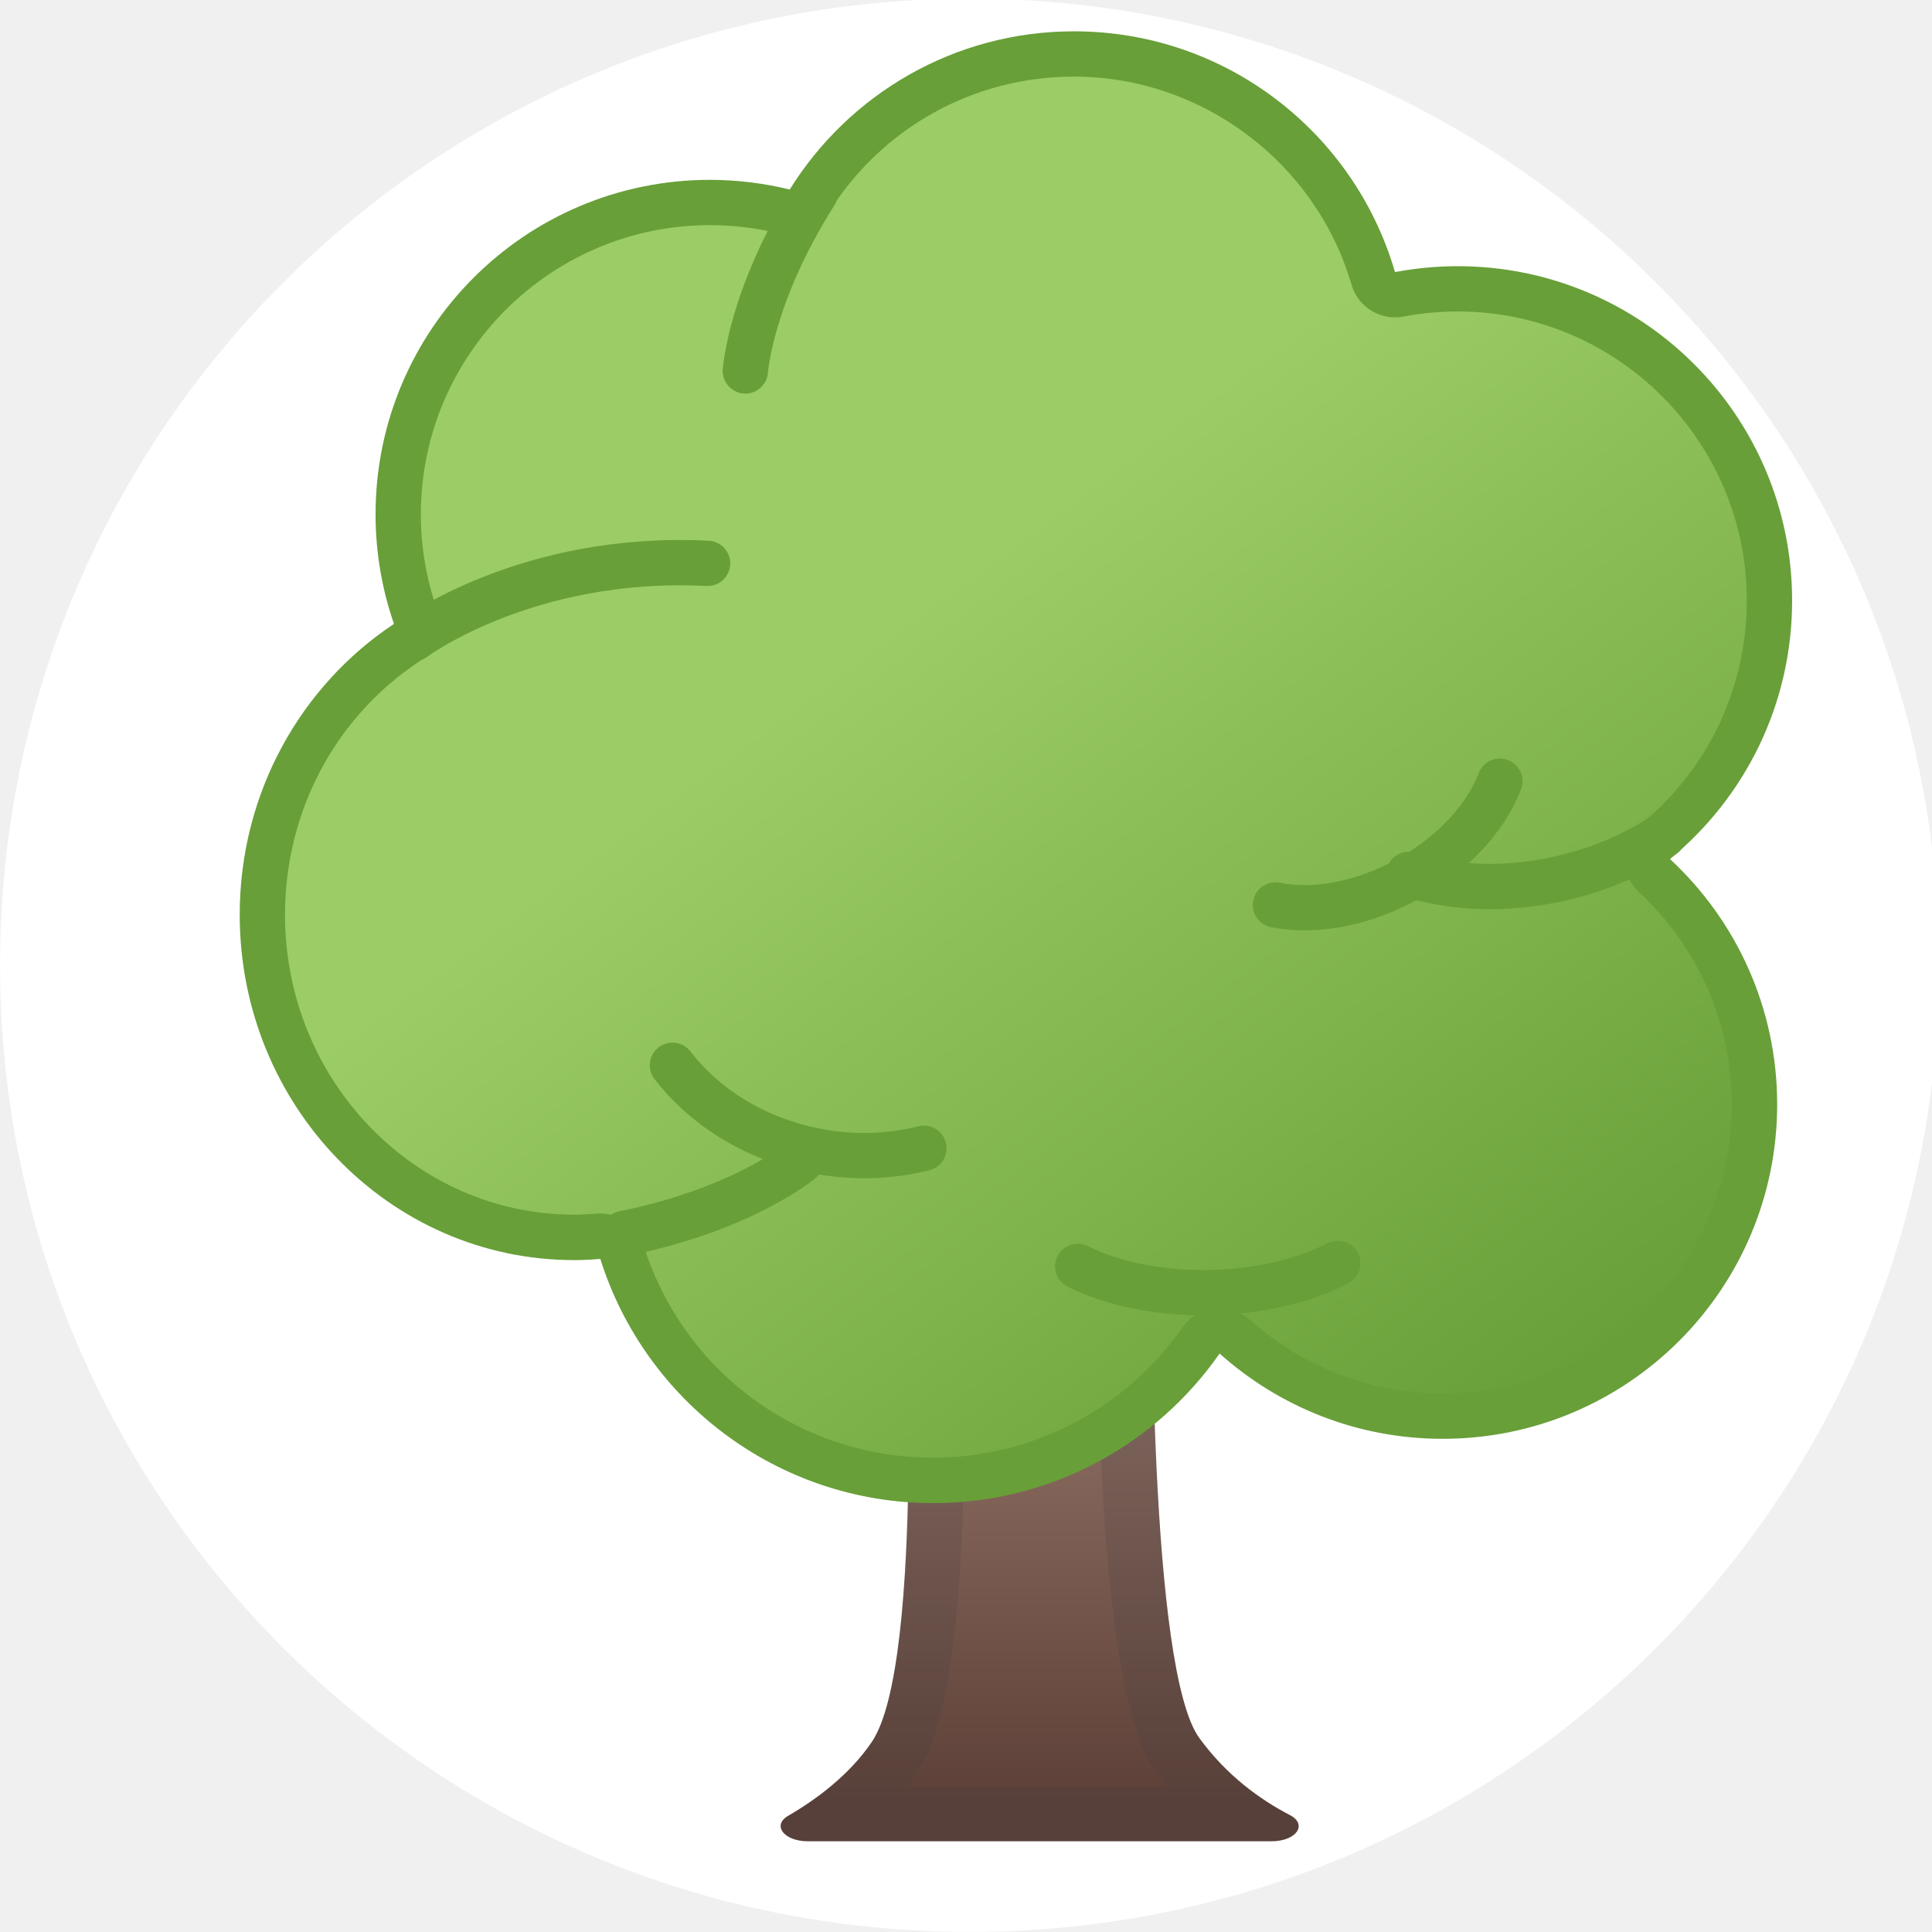
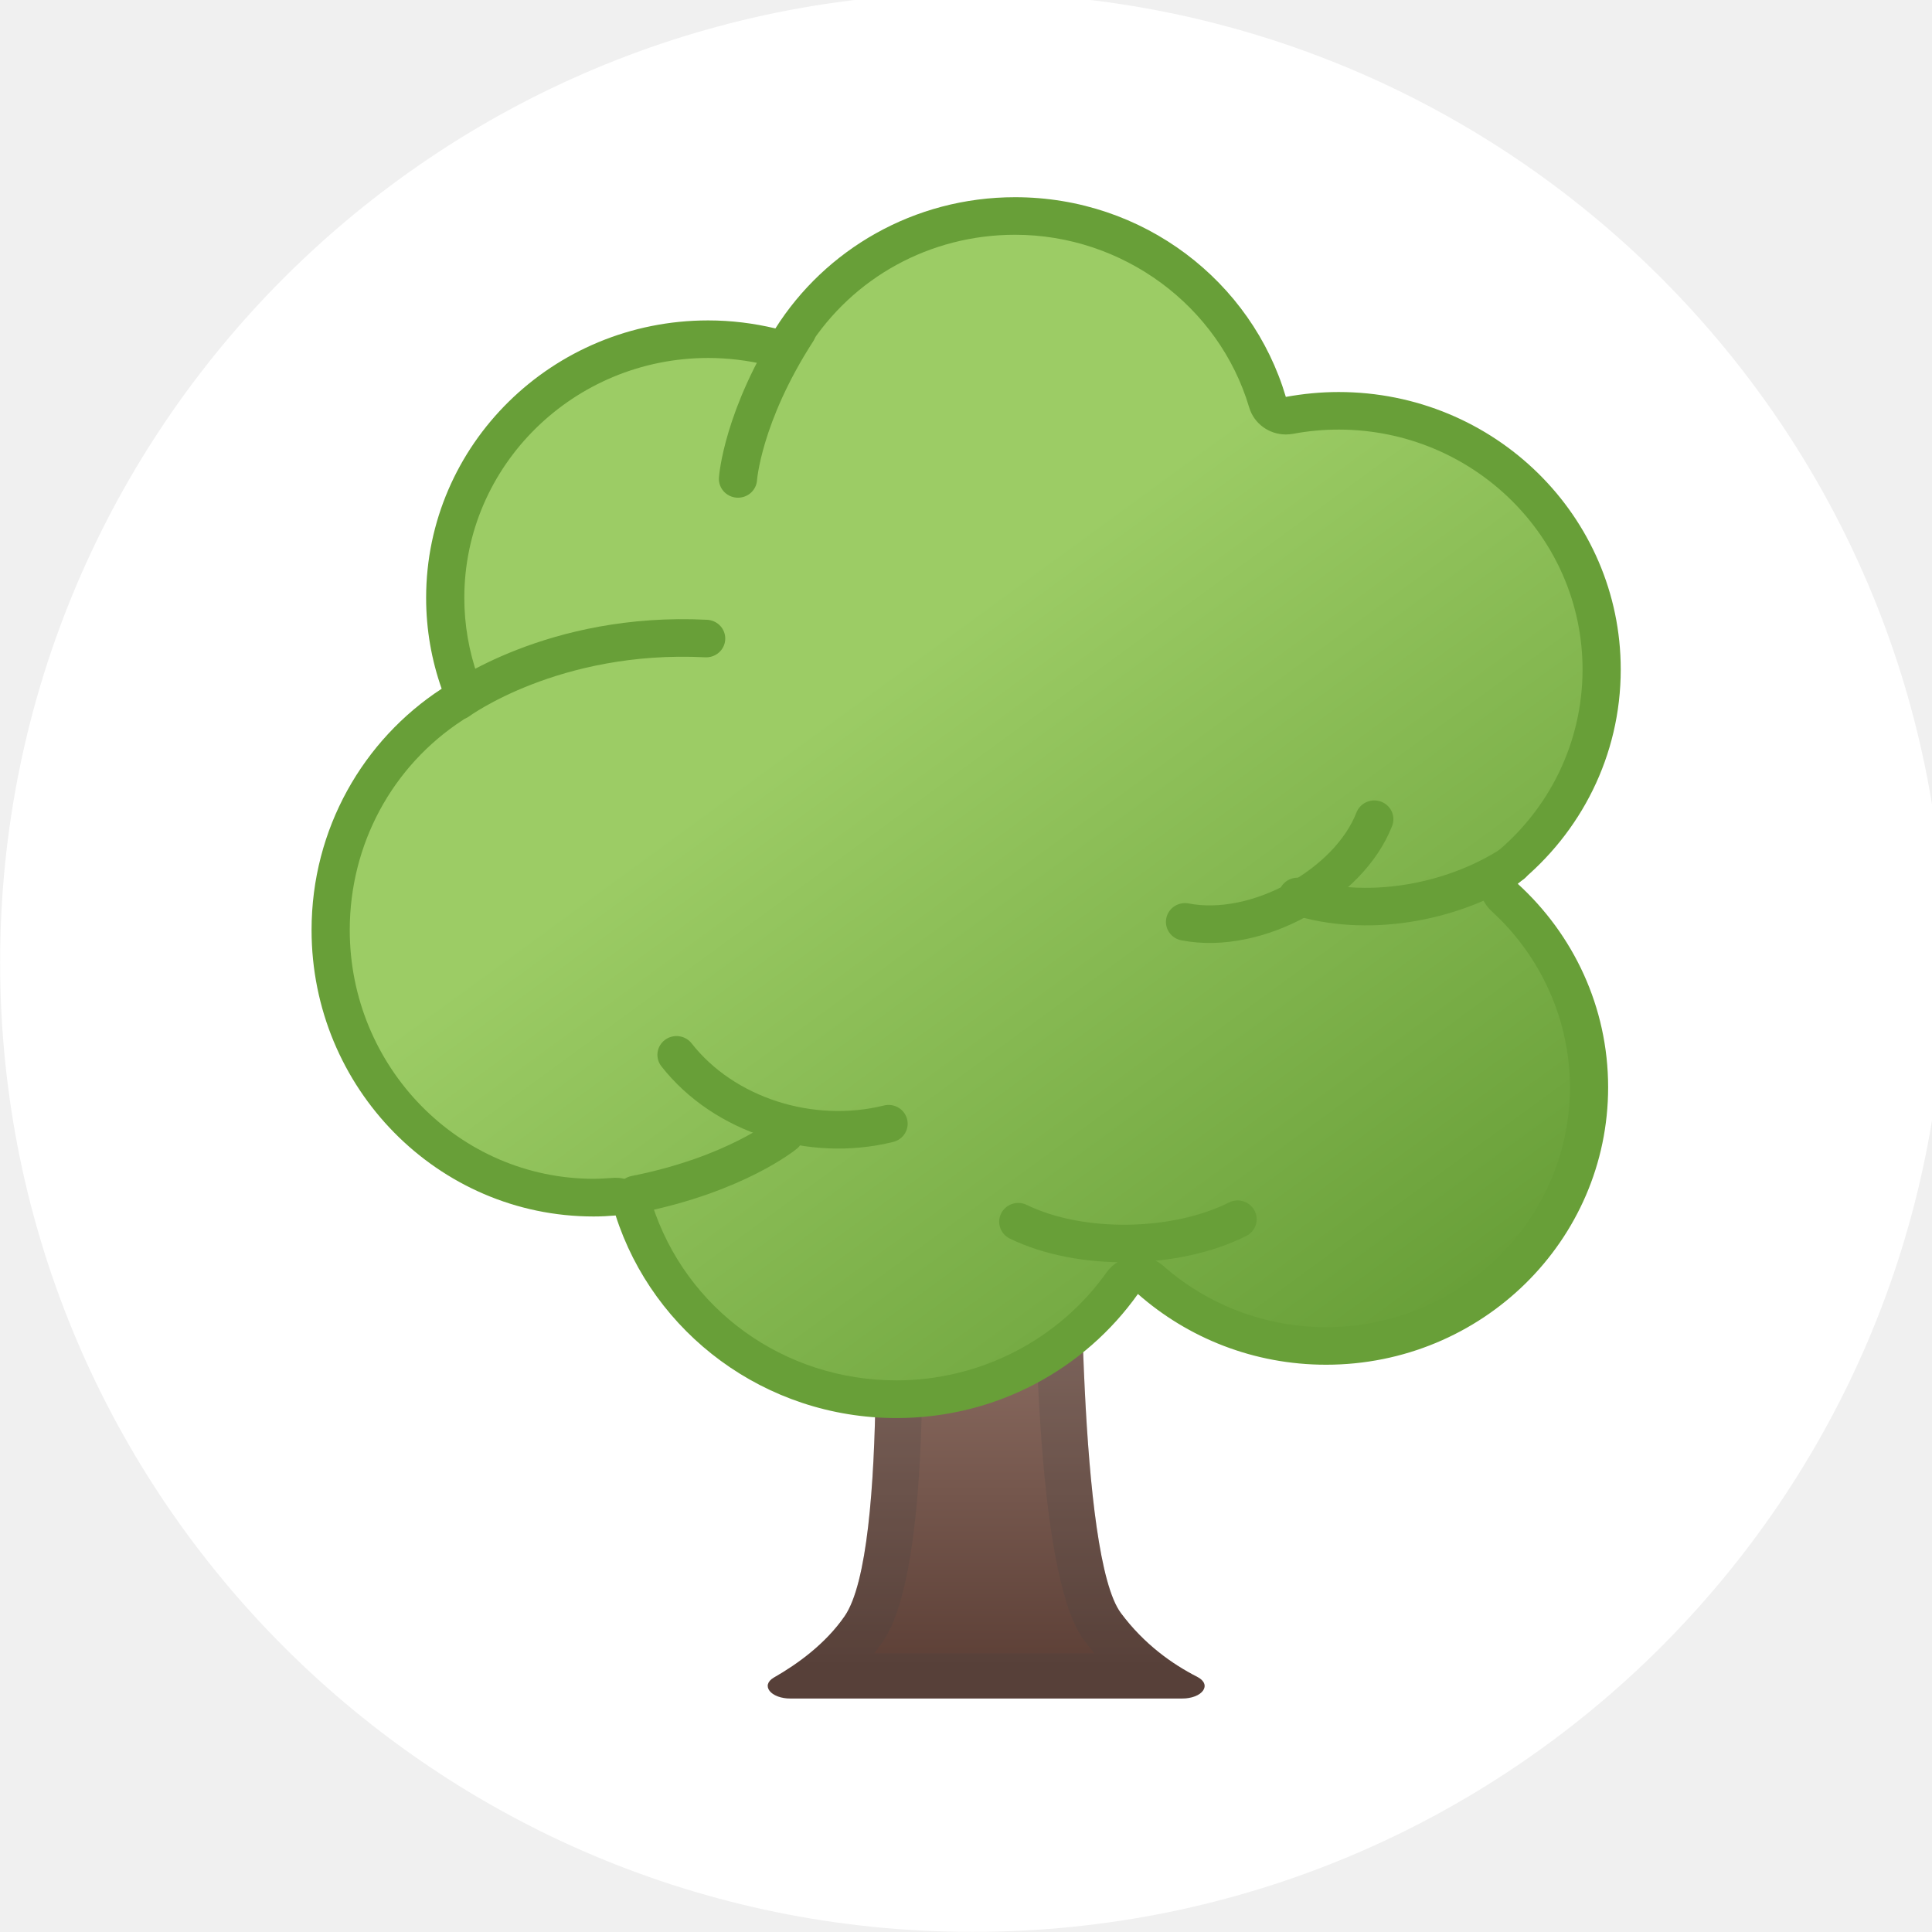
- <svg xmlns="http://www.w3.org/2000/svg" xmlns:xlink="http://www.w3.org/1999/xlink" width="128" height="128" style="enable-background:new 0 0 128 128;" version="1.1" id="svg290">
+ <svg xmlns="http://www.w3.org/2000/svg" xmlns:xlink="http://www.w3.org/1999/xlink" width="64" height="64" version="1.1" id="svg290">
  <defs id="defs294">
    <linearGradient id="SVGID_1_" gradientUnits="userSpaceOnUse" x1="64" x2="64" y1="121.333" y2="93.416">
      <stop offset="2.275410e-03" style="stop-color:#5D4037" id="stop2" />
      <stop offset="1" style="stop-color:#8D6E63" id="stop4" />
    </linearGradient>
    <linearGradient id="SVGID_3_" gradientUnits="userSpaceOnUse" x1="55.204" x2="95.9" y1="42.608" y2="97.399">
      <stop offset="0" style="stop-color:#9CCC65" id="stop15" />
      <stop offset="0.995" style="stop-color:#689F38" id="stop17" />
    </linearGradient>
  </defs>
-   <g id="Layer_2" style="display:none;">
-     <g style="display:inline;" id="g287">
-       <g style="opacity:0.6;" id="g69">
-         <circle cx="64" cy="64" r="28" style="opacity:0.61;fill:none;stroke:#000000;stroke-width:0.263;stroke-miterlimit:10;" id="circle41" />
-         <line style="opacity:0.61;fill:none;stroke:#000000;stroke-width:0.25;stroke-miterlimit:10;" x1="84" x2="84" y1="0" y2="128" id="line43" />
-         <line style="opacity:0.61;fill:none;stroke:#000000;stroke-width:0.25;stroke-miterlimit:10;" x1="44" x2="44" y1="0" y2="128" id="line45" />
-         <line style="opacity:0.61;fill:none;stroke:#000000;stroke-width:0.25;stroke-miterlimit:10;" x1="64" x2="64" y1="0" y2="128" id="line47" />
-         <line style="opacity:0.61;fill:none;stroke:#000000;stroke-width:0.25;stroke-miterlimit:10;" x1="128" x2="0" y1="64" y2="64" id="line49" />
-         <line style="opacity:0.61;fill:none;stroke:#000000;stroke-width:0.25;stroke-miterlimit:10;" x1="128" x2="0" y1="44" y2="44" id="line51" />
-         <line style="opacity:0.61;fill:none;stroke:#000000;stroke-width:0.25;stroke-miterlimit:10;" x1="128" x2="0" y1="83.75" y2="83.75" id="line53" />
-         <line style="opacity:0.61;fill:none;stroke:#000000;stroke-width:0.25;stroke-miterlimit:10;" x1="128" x2="0" y1="128" y2="0" id="line55" />
-         <line style="opacity:0.61;fill:none;stroke:#000000;stroke-width:0.25;stroke-miterlimit:10;" x1="0" x2="128" y1="128" y2="0" id="line57" />
-         <g style="opacity:0.61;" id="g61">
-           <path d="M64,4.26c32.94,0,59.74,26.8,59.74,59.74S96.94,123.74,64,123.74S4.26,96.94,4.26,64S31.06,4.26,64,4.26 M64,4 C30.86,4,4,30.86,4,64s26.86,60,60,60s60-26.86,60-60S97.14,4,64,4L64,4z" id="path59" />
+   <g id="Layer_2" style="display:none" transform="translate(0,-64)">
+     <g style="display:inline" id="g287">
+       <g style="opacity:0.6" id="g69">
+         <circle cx="64" cy="64" r="28" style="opacity:0.61;fill:none;stroke:#000000;stroke-width:0.262;stroke-miterlimit:10" id="circle41" />
+         <line style="opacity:0.61;fill:none;stroke:#000000;stroke-width:0.25;stroke-miterlimit:10" x1="84" x2="84" y1="0" y2="128" id="line43" />
+         <line style="opacity:0.61;fill:none;stroke:#000000;stroke-width:0.25;stroke-miterlimit:10" x1="44" x2="44" y1="0" y2="128" id="line45" />
+         <line style="opacity:0.61;fill:none;stroke:#000000;stroke-width:0.25;stroke-miterlimit:10" x1="64" x2="64" y1="0" y2="128" id="line47" />
+         <line style="opacity:0.61;fill:none;stroke:#000000;stroke-width:0.25;stroke-miterlimit:10" x1="128" x2="0" y1="64" y2="64" id="line49" />
+         <line style="opacity:0.61;fill:none;stroke:#000000;stroke-width:0.25;stroke-miterlimit:10" x1="128" x2="0" y1="44" y2="44" id="line51" />
+         <line style="opacity:0.61;fill:none;stroke:#000000;stroke-width:0.25;stroke-miterlimit:10" x1="128" x2="0" y1="83.75" y2="83.75" id="line53" />
+         <line style="opacity:0.61;fill:none;stroke:#000000;stroke-width:0.25;stroke-miterlimit:10" x1="128" x2="0" y1="128" y2="0" id="line55" />
+         <line style="opacity:0.61;fill:none;stroke:#000000;stroke-width:0.25;stroke-miterlimit:10" x1="0" x2="128" y1="128" y2="0" id="line57" />
+         <g style="opacity:0.61" id="g61">
+           <path d="m 64,4.26 c 32.94,0 59.74,26.8 59.74,59.74 0,32.94 -26.8,59.74 -59.74,59.74 C 31.06,123.74 4.26,96.94 4.26,64 4.26,31.06 31.06,4.26 64,4.26 M 64,4 C 30.86,4 4,30.86 4,64 4,97.14 30.86,124 64,124 97.14,124 124,97.14 124,64 124,30.86 97.14,4 64,4 Z" id="path59" />
        </g>
-         <path d="M107.97,115.97H20.03 c-4.42,0-8.03-3.61-8.03-8.03V20.03c0-4.42,3.61-8.03,8.03-8.03h87.94c4.42,0,8.03,3.61,8.03,8.03v87.91 C116,112.36,112.39,115.97,107.97,115.97z" style="opacity:0.61;fill:none;stroke:#000000;stroke-width:0.258;stroke-miterlimit:10;" id="path63" />
-         <path d="M100,124H28c-4.4,0-8-3.6-8-8 V12c0-4.4,3.6-8,8-8h72c4.4,0,8,3.6,8,8v104C108,120.4,104.4,124,100,124z" style="opacity:0.61;fill:none;stroke:#000000;stroke-width:0.263;stroke-miterlimit:10;" id="path65" />
-         <path d="M113.77,108H14.23 C8.6,108,4,103.4,4,97.77V30.28c0-5.63,4.6-10.23,10.23-10.23h99.54c5.63,0,10.23,4.6,10.23,10.23v67.48 C124,103.4,119.4,108,113.77,108z" style="opacity:0.61;fill:none;stroke:#000000;stroke-width:0.263;stroke-miterlimit:10;" id="path67" />
+         <path d="M 107.97,115.97 H 20.03 c -4.42,0 -8.03,-3.61 -8.03,-8.03 V 20.03 C 12,15.61 15.61,12 20.03,12 h 87.94 c 4.42,0 8.03,3.61 8.03,8.03 v 87.91 c 0,4.42 -3.61,8.03 -8.03,8.03 z" style="opacity:0.61;fill:none;stroke:#000000;stroke-width:0.258;stroke-miterlimit:10" id="path63" />
+         <path d="M 100,124 H 28 c -4.4,0 -8,-3.6 -8,-8 V 12 c 0,-4.4 3.6,-8 8,-8 h 72 c 4.4,0 8,3.6 8,8 v 104 c 0,4.4 -3.6,8 -8,8 z" style="opacity:0.61;fill:none;stroke:#000000;stroke-width:0.263;stroke-miterlimit:10" id="path65" />
+         <path d="M 113.77,108 H 14.23 C 8.6,108 4,103.4 4,97.77 V 30.28 C 4,24.65 8.6,20.05 14.23,20.05 h 99.54 c 5.63,0 10.23,4.6 10.23,10.23 v 67.48 c 0,5.64 -4.6,10.24 -10.23,10.24 z" style="opacity:0.61;fill:none;stroke:#000000;stroke-width:0.263;stroke-miterlimit:10" id="path67" />
      </g>
      <g id="g285">
-         <g style="opacity:0.2;" id="g273">
+         <g style="opacity:0.2" id="g273">
          <defs id="defs72">
-             <rect id="SVGID_2_" height="128" style="opacity:0.2;" width="128" x="0" y="0" />
+             <rect id="SVGID_2_" height="128" style="opacity:0.2" width="128" x="0" y="0" />
          </defs>
          <clipPath id="SVGID_4_">
-             <use style="overflow:visible;" xlink:href="#SVGID_2_" id="use74" />
+             <use style="overflow:visible" xlink:href="#SVGID_2_" id="use74" x="0" y="0" width="100%" height="100%" />
          </clipPath>
-           <g style="clip-path:url(#SVGID_4_);" clip-path="url(#SVGID_4_)" id="g271">
+           <g clip-path="url(#SVGID_4_)" id="g271">
            <g id="g171">
-               <line style="fill:none;stroke:#000000;stroke-width:0.25;stroke-miterlimit:10;" x1="-28" x2="-28" y1="160" y2="-32" id="line77" />
-               <line style="fill:none;stroke:#000000;stroke-width:0.25;stroke-miterlimit:10;" x1="-24" x2="-24" y1="160" y2="-32" id="line79" />
-               <line style="fill:none;stroke:#000000;stroke-width:0.25;stroke-miterlimit:10;" x1="-20" x2="-20" y1="160" y2="-32" id="line81" />
-               <line style="fill:none;stroke:#000000;stroke-width:0.25;stroke-miterlimit:10;" x1="-16" x2="-16" y1="160" y2="-32" id="line83" />
-               <line style="fill:none;stroke:#000000;stroke-width:0.25;stroke-miterlimit:10;" x1="-12" x2="-12" y1="160" y2="-32" id="line85" />
-               <line style="fill:none;stroke:#000000;stroke-width:0.25;stroke-miterlimit:10;" x1="-8" x2="-8" y1="160" y2="-32" id="line87" />
-               <line style="fill:none;stroke:#000000;stroke-width:0.25;stroke-miterlimit:10;" x1="-4" x2="-4" y1="160" y2="-32" id="line89" />
-               <line style="fill:none;stroke:#000000;stroke-width:0.25;stroke-miterlimit:10;" x1="0" x2="0" y1="160" y2="-32" id="line91" />
-               <line style="fill:none;stroke:#000000;stroke-width:0.25;stroke-miterlimit:10;" x1="4" x2="4" y1="160" y2="-32" id="line93" />
-               <line style="fill:none;stroke:#000000;stroke-width:0.25;stroke-miterlimit:10;" x1="8" x2="8" y1="160" y2="-32" id="line95" />
-               <line style="fill:none;stroke:#000000;stroke-width:0.25;stroke-miterlimit:10;" x1="12" x2="12" y1="160" y2="-32" id="line97" />
-               <line style="fill:none;stroke:#000000;stroke-width:0.25;stroke-miterlimit:10;" x1="16" x2="16" y1="160" y2="-32" id="line99" />
-               <line style="fill:none;stroke:#000000;stroke-width:0.25;stroke-miterlimit:10;" x1="20" x2="20" y1="160" y2="-32" id="line101" />
-               <line style="fill:none;stroke:#000000;stroke-width:0.25;stroke-miterlimit:10;" x1="24" x2="24" y1="160" y2="-32" id="line103" />
-               <line style="fill:none;stroke:#000000;stroke-width:0.25;stroke-miterlimit:10;" x1="28" x2="28" y1="160" y2="-32" id="line105" />
-               <line style="fill:none;stroke:#000000;stroke-width:0.25;stroke-miterlimit:10;" x1="32" x2="32" y1="160" y2="-32" id="line107" />
-               <line style="fill:none;stroke:#000000;stroke-width:0.25;stroke-miterlimit:10;" x1="36" x2="36" y1="160" y2="-32" id="line109" />
-               <line style="fill:none;stroke:#000000;stroke-width:0.25;stroke-miterlimit:10;" x1="40" x2="40" y1="160" y2="-32" id="line111" />
-               <line style="fill:none;stroke:#000000;stroke-width:0.25;stroke-miterlimit:10;" x1="44" x2="44" y1="160" y2="-32" id="line113" />
-               <line style="fill:none;stroke:#000000;stroke-width:0.25;stroke-miterlimit:10;" x1="48" x2="48" y1="160" y2="-32" id="line115" />
-               <line style="fill:none;stroke:#000000;stroke-width:0.25;stroke-miterlimit:10;" x1="52" x2="52" y1="160" y2="-32" id="line117" />
-               <line style="fill:none;stroke:#000000;stroke-width:0.25;stroke-miterlimit:10;" x1="56" x2="56" y1="160" y2="-32" id="line119" />
-               <line style="fill:none;stroke:#000000;stroke-width:0.25;stroke-miterlimit:10;" x1="60" x2="60" y1="160" y2="-32" id="line121" />
-               <line style="fill:none;stroke:#000000;stroke-width:0.25;stroke-miterlimit:10;" x1="64" x2="64" y1="160" y2="-32" id="line123" />
-               <line style="fill:none;stroke:#000000;stroke-width:0.25;stroke-miterlimit:10;" x1="68" x2="68" y1="160" y2="-32" id="line125" />
-               <line style="fill:none;stroke:#000000;stroke-width:0.25;stroke-miterlimit:10;" x1="72" x2="72" y1="160" y2="-32" id="line127" />
-               <line style="fill:none;stroke:#000000;stroke-width:0.25;stroke-miterlimit:10;" x1="76" x2="76" y1="160" y2="-32" id="line129" />
-               <line style="fill:none;stroke:#000000;stroke-width:0.25;stroke-miterlimit:10;" x1="80" x2="80" y1="160" y2="-32" id="line131" />
-               <line style="fill:none;stroke:#000000;stroke-width:0.25;stroke-miterlimit:10;" x1="84" x2="84" y1="160" y2="-32" id="line133" />
-               <line style="fill:none;stroke:#000000;stroke-width:0.25;stroke-miterlimit:10;" x1="88" x2="88" y1="160" y2="-32" id="line135" />
-               <line style="fill:none;stroke:#000000;stroke-width:0.25;stroke-miterlimit:10;" x1="92" x2="92" y1="160" y2="-32" id="line137" />
-               <line style="fill:none;stroke:#000000;stroke-width:0.25;stroke-miterlimit:10;" x1="96" x2="96" y1="160" y2="-32" id="line139" />
-               <line style="fill:none;stroke:#000000;stroke-width:0.25;stroke-miterlimit:10;" x1="100" x2="100" y1="160" y2="-32" id="line141" />
-               <line style="fill:none;stroke:#000000;stroke-width:0.25;stroke-miterlimit:10;" x1="104" x2="104" y1="160" y2="-32" id="line143" />
-               <line style="fill:none;stroke:#000000;stroke-width:0.25;stroke-miterlimit:10;" x1="108" x2="108" y1="160" y2="-32" id="line145" />
-               <line style="fill:none;stroke:#000000;stroke-width:0.25;stroke-miterlimit:10;" x1="112" x2="112" y1="160" y2="-32" id="line147" />
-               <line style="fill:none;stroke:#000000;stroke-width:0.25;stroke-miterlimit:10;" x1="116" x2="116" y1="160" y2="-32" id="line149" />
-               <line style="fill:none;stroke:#000000;stroke-width:0.25;stroke-miterlimit:10;" x1="120" x2="120" y1="160" y2="-32" id="line151" />
-               <line style="fill:none;stroke:#000000;stroke-width:0.25;stroke-miterlimit:10;" x1="124" x2="124" y1="160" y2="-32" id="line153" />
-               <line style="fill:none;stroke:#000000;stroke-width:0.25;stroke-miterlimit:10;" x1="128" x2="128" y1="160" y2="-32" id="line155" />
-               <line style="fill:none;stroke:#000000;stroke-width:0.25;stroke-miterlimit:10;" x1="132" x2="132" y1="160" y2="-32" id="line157" />
-               <line style="fill:none;stroke:#000000;stroke-width:0.25;stroke-miterlimit:10;" x1="136" x2="136" y1="160" y2="-32" id="line159" />
-               <line style="fill:none;stroke:#000000;stroke-width:0.25;stroke-miterlimit:10;" x1="137" x2="137" y1="166.05" y2="-25.95" id="line161" />
-               <line style="fill:none;stroke:#000000;stroke-width:0.25;stroke-miterlimit:10;" x1="144" x2="144" y1="160" y2="-32" id="line163" />
-               <line style="fill:none;stroke:#000000;stroke-width:0.25;stroke-miterlimit:10;" x1="148" x2="148" y1="160" y2="-32" id="line165" />
-               <line style="fill:none;stroke:#000000;stroke-width:0.25;stroke-miterlimit:10;" x1="152" x2="152" y1="160" y2="-32" id="line167" />
-               <line style="fill:none;stroke:#000000;stroke-width:0.25;stroke-miterlimit:10;" x1="156" x2="156" y1="160" y2="-32" id="line169" />
+               <line style="fill:none;stroke:#000000;stroke-width:0.25;stroke-miterlimit:10" x1="-28" x2="-28" y1="160" y2="-32" id="line77" />
+               <line style="fill:none;stroke:#000000;stroke-width:0.25;stroke-miterlimit:10" x1="-24" x2="-24" y1="160" y2="-32" id="line79" />
+               <line style="fill:none;stroke:#000000;stroke-width:0.25;stroke-miterlimit:10" x1="-20" x2="-20" y1="160" y2="-32" id="line81" />
+               <line style="fill:none;stroke:#000000;stroke-width:0.25;stroke-miterlimit:10" x1="-16" x2="-16" y1="160" y2="-32" id="line83" />
+               <line style="fill:none;stroke:#000000;stroke-width:0.25;stroke-miterlimit:10" x1="-12" x2="-12" y1="160" y2="-32" id="line85" />
+               <line style="fill:none;stroke:#000000;stroke-width:0.25;stroke-miterlimit:10" x1="-8" x2="-8" y1="160" y2="-32" id="line87" />
+               <line style="fill:none;stroke:#000000;stroke-width:0.25;stroke-miterlimit:10" x1="-4" x2="-4" y1="160" y2="-32" id="line89" />
+               <line style="fill:none;stroke:#000000;stroke-width:0.25;stroke-miterlimit:10" x1="0" x2="0" y1="160" y2="-32" id="line91" />
+               <line style="fill:none;stroke:#000000;stroke-width:0.25;stroke-miterlimit:10" x1="4" x2="4" y1="160" y2="-32" id="line93" />
+               <line style="fill:none;stroke:#000000;stroke-width:0.25;stroke-miterlimit:10" x1="8" x2="8" y1="160" y2="-32" id="line95" />
+               <line style="fill:none;stroke:#000000;stroke-width:0.25;stroke-miterlimit:10" x1="12" x2="12" y1="160" y2="-32" id="line97" />
+               <line style="fill:none;stroke:#000000;stroke-width:0.25;stroke-miterlimit:10" x1="16" x2="16" y1="160" y2="-32" id="line99" />
+               <line style="fill:none;stroke:#000000;stroke-width:0.25;stroke-miterlimit:10" x1="20" x2="20" y1="160" y2="-32" id="line101" />
+               <line style="fill:none;stroke:#000000;stroke-width:0.25;stroke-miterlimit:10" x1="24" x2="24" y1="160" y2="-32" id="line103" />
+               <line style="fill:none;stroke:#000000;stroke-width:0.25;stroke-miterlimit:10" x1="28" x2="28" y1="160" y2="-32" id="line105" />
+               <line style="fill:none;stroke:#000000;stroke-width:0.25;stroke-miterlimit:10" x1="32" x2="32" y1="160" y2="-32" id="line107" />
+               <line style="fill:none;stroke:#000000;stroke-width:0.25;stroke-miterlimit:10" x1="36" x2="36" y1="160" y2="-32" id="line109" />
+               <line style="fill:none;stroke:#000000;stroke-width:0.25;stroke-miterlimit:10" x1="40" x2="40" y1="160" y2="-32" id="line111" />
+               <line style="fill:none;stroke:#000000;stroke-width:0.25;stroke-miterlimit:10" x1="44" x2="44" y1="160" y2="-32" id="line113" />
+               <line style="fill:none;stroke:#000000;stroke-width:0.25;stroke-miterlimit:10" x1="48" x2="48" y1="160" y2="-32" id="line115" />
+               <line style="fill:none;stroke:#000000;stroke-width:0.25;stroke-miterlimit:10" x1="52" x2="52" y1="160" y2="-32" id="line117" />
+               <line style="fill:none;stroke:#000000;stroke-width:0.25;stroke-miterlimit:10" x1="56" x2="56" y1="160" y2="-32" id="line119" />
+               <line style="fill:none;stroke:#000000;stroke-width:0.25;stroke-miterlimit:10" x1="60" x2="60" y1="160" y2="-32" id="line121" />
+               <line style="fill:none;stroke:#000000;stroke-width:0.25;stroke-miterlimit:10" x1="64" x2="64" y1="160" y2="-32" id="line123" />
+               <line style="fill:none;stroke:#000000;stroke-width:0.25;stroke-miterlimit:10" x1="68" x2="68" y1="160" y2="-32" id="line125" />
+               <line style="fill:none;stroke:#000000;stroke-width:0.25;stroke-miterlimit:10" x1="72" x2="72" y1="160" y2="-32" id="line127" />
+               <line style="fill:none;stroke:#000000;stroke-width:0.25;stroke-miterlimit:10" x1="76" x2="76" y1="160" y2="-32" id="line129" />
+               <line style="fill:none;stroke:#000000;stroke-width:0.25;stroke-miterlimit:10" x1="80" x2="80" y1="160" y2="-32" id="line131" />
+               <line style="fill:none;stroke:#000000;stroke-width:0.25;stroke-miterlimit:10" x1="84" x2="84" y1="160" y2="-32" id="line133" />
+               <line style="fill:none;stroke:#000000;stroke-width:0.25;stroke-miterlimit:10" x1="88" x2="88" y1="160" y2="-32" id="line135" />
+               <line style="fill:none;stroke:#000000;stroke-width:0.25;stroke-miterlimit:10" x1="92" x2="92" y1="160" y2="-32" id="line137" />
+               <line style="fill:none;stroke:#000000;stroke-width:0.25;stroke-miterlimit:10" x1="96" x2="96" y1="160" y2="-32" id="line139" />
+               <line style="fill:none;stroke:#000000;stroke-width:0.25;stroke-miterlimit:10" x1="100" x2="100" y1="160" y2="-32" id="line141" />
+               <line style="fill:none;stroke:#000000;stroke-width:0.25;stroke-miterlimit:10" x1="104" x2="104" y1="160" y2="-32" id="line143" />
+               <line style="fill:none;stroke:#000000;stroke-width:0.25;stroke-miterlimit:10" x1="108" x2="108" y1="160" y2="-32" id="line145" />
+               <line style="fill:none;stroke:#000000;stroke-width:0.25;stroke-miterlimit:10" x1="112" x2="112" y1="160" y2="-32" id="line147" />
+               <line style="fill:none;stroke:#000000;stroke-width:0.25;stroke-miterlimit:10" x1="116" x2="116" y1="160" y2="-32" id="line149" />
+               <line style="fill:none;stroke:#000000;stroke-width:0.25;stroke-miterlimit:10" x1="120" x2="120" y1="160" y2="-32" id="line151" />
+               <line style="fill:none;stroke:#000000;stroke-width:0.25;stroke-miterlimit:10" x1="124" x2="124" y1="160" y2="-32" id="line153" />
+               <line style="fill:none;stroke:#000000;stroke-width:0.25;stroke-miterlimit:10" x1="128" x2="128" y1="160" y2="-32" id="line155" />
+               <line style="fill:none;stroke:#000000;stroke-width:0.25;stroke-miterlimit:10" x1="132" x2="132" y1="160" y2="-32" id="line157" />
+               <line style="fill:none;stroke:#000000;stroke-width:0.25;stroke-miterlimit:10" x1="136" x2="136" y1="160" y2="-32" id="line159" />
+               <line style="fill:none;stroke:#000000;stroke-width:0.25;stroke-miterlimit:10" x1="137" x2="137" y1="166.05" y2="-25.95" id="line161" />
+               <line style="fill:none;stroke:#000000;stroke-width:0.25;stroke-miterlimit:10" x1="144" x2="144" y1="160" y2="-32" id="line163" />
+               <line style="fill:none;stroke:#000000;stroke-width:0.25;stroke-miterlimit:10" x1="148" x2="148" y1="160" y2="-32" id="line165" />
+               <line style="fill:none;stroke:#000000;stroke-width:0.25;stroke-miterlimit:10" x1="152" x2="152" y1="160" y2="-32" id="line167" />
+               <line style="fill:none;stroke:#000000;stroke-width:0.25;stroke-miterlimit:10" x1="156" x2="156" y1="160" y2="-32" id="line169" />
            </g>
            <g id="g267">
-               <line style="fill:none;stroke:#000000;stroke-width:0.25;stroke-miterlimit:10;" x1="-32" x2="160" y1="-28" y2="-28" id="line173" />
-               <line style="fill:none;stroke:#000000;stroke-width:0.25;stroke-miterlimit:10;" x1="-32" x2="160" y1="-24" y2="-24" id="line175" />
-               <line style="fill:none;stroke:#000000;stroke-width:0.25;stroke-miterlimit:10;" x1="-32" x2="160" y1="-20" y2="-20" id="line177" />
-               <line style="fill:none;stroke:#000000;stroke-width:0.25;stroke-miterlimit:10;" x1="-32" x2="160" y1="-16" y2="-16" id="line179" />
-               <line style="fill:none;stroke:#000000;stroke-width:0.25;stroke-miterlimit:10;" x1="-32" x2="160" y1="-12" y2="-12" id="line181" />
-               <line style="fill:none;stroke:#000000;stroke-width:0.25;stroke-miterlimit:10;" x1="-32" x2="160" y1="-8" y2="-8" id="line183" />
-               <line style="fill:none;stroke:#000000;stroke-width:0.25;stroke-miterlimit:10;" x1="-32" x2="160" y1="-4" y2="-4" id="line185" />
-               <line style="fill:none;stroke:#000000;stroke-width:0.25;stroke-miterlimit:10;" x1="-32" x2="160" y1="0" y2="0" id="line187" />
-               <line style="fill:none;stroke:#000000;stroke-width:0.25;stroke-miterlimit:10;" x1="-32" x2="160" y1="4" y2="4" id="line189" />
-               <line style="fill:none;stroke:#000000;stroke-width:0.25;stroke-miterlimit:10;" x1="-32" x2="160" y1="8" y2="8" id="line191" />
-               <line style="fill:none;stroke:#000000;stroke-width:0.25;stroke-miterlimit:10;" x1="-32" x2="160" y1="12" y2="12" id="line193" />
-               <line style="fill:none;stroke:#000000;stroke-width:0.25;stroke-miterlimit:10;" x1="-32" x2="160" y1="16" y2="16" id="line195" />
-               <line style="fill:none;stroke:#000000;stroke-width:0.25;stroke-miterlimit:10;" x1="-32" x2="160" y1="20" y2="20" id="line197" />
-               <line style="fill:none;stroke:#000000;stroke-width:0.25;stroke-miterlimit:10;" x1="-32" x2="160" y1="24" y2="24" id="line199" />
-               <line style="fill:none;stroke:#000000;stroke-width:0.25;stroke-miterlimit:10;" x1="-32" x2="160" y1="28" y2="28" id="line201" />
-               <line style="fill:none;stroke:#000000;stroke-width:0.25;stroke-miterlimit:10;" x1="-32" x2="160" y1="32" y2="32" id="line203" />
-               <line style="fill:none;stroke:#000000;stroke-width:0.25;stroke-miterlimit:10;" x1="-32" x2="160" y1="36" y2="36" id="line205" />
-               <line style="fill:none;stroke:#000000;stroke-width:0.25;stroke-miterlimit:10;" x1="-32" x2="160" y1="40" y2="40" id="line207" />
-               <line style="fill:none;stroke:#000000;stroke-width:0.25;stroke-miterlimit:10;" x1="-32" x2="160" y1="44" y2="44" id="line209" />
-               <line style="fill:none;stroke:#000000;stroke-width:0.25;stroke-miterlimit:10;" x1="-32" x2="160" y1="48" y2="48" id="line211" />
-               <line style="fill:none;stroke:#000000;stroke-width:0.25;stroke-miterlimit:10;" x1="-32" x2="160" y1="52" y2="52" id="line213" />
-               <line style="fill:none;stroke:#000000;stroke-width:0.25;stroke-miterlimit:10;" x1="-32" x2="160" y1="56" y2="56" id="line215" />
-               <line style="fill:none;stroke:#000000;stroke-width:0.25;stroke-miterlimit:10;" x1="-32" x2="160" y1="60" y2="60" id="line217" />
-               <line style="fill:none;stroke:#000000;stroke-width:0.25;stroke-miterlimit:10;" x1="-32" x2="160" y1="64" y2="64" id="line219" />
-               <line style="fill:none;stroke:#000000;stroke-width:0.25;stroke-miterlimit:10;" x1="-32" x2="160" y1="68" y2="68" id="line221" />
-               <line style="fill:none;stroke:#000000;stroke-width:0.25;stroke-miterlimit:10;" x1="-32" x2="160" y1="72" y2="72" id="line223" />
-               <line style="fill:none;stroke:#000000;stroke-width:0.25;stroke-miterlimit:10;" x1="-32" x2="160" y1="76" y2="76" id="line225" />
-               <line style="fill:none;stroke:#000000;stroke-width:0.25;stroke-miterlimit:10;" x1="-32" x2="160" y1="80" y2="80" id="line227" />
-               <line style="fill:none;stroke:#000000;stroke-width:0.25;stroke-miterlimit:10;" x1="-32" x2="160" y1="84" y2="84" id="line229" />
-               <line style="fill:none;stroke:#000000;stroke-width:0.25;stroke-miterlimit:10;" x1="-32" x2="160" y1="88" y2="88" id="line231" />
-               <line style="fill:none;stroke:#000000;stroke-width:0.25;stroke-miterlimit:10;" x1="-32" x2="160" y1="92" y2="92" id="line233" />
-               <line style="fill:none;stroke:#000000;stroke-width:0.25;stroke-miterlimit:10;" x1="-32" x2="160" y1="96" y2="96" id="line235" />
-               <line style="fill:none;stroke:#000000;stroke-width:0.25;stroke-miterlimit:10;" x1="-32" x2="160" y1="100" y2="100" id="line237" />
-               <line style="fill:none;stroke:#000000;stroke-width:0.25;stroke-miterlimit:10;" x1="-32" x2="160" y1="104" y2="104" id="line239" />
-               <line style="fill:none;stroke:#000000;stroke-width:0.25;stroke-miterlimit:10;" x1="-32" x2="160" y1="108" y2="108" id="line241" />
-               <line style="fill:none;stroke:#000000;stroke-width:0.25;stroke-miterlimit:10;" x1="-32" x2="160" y1="112" y2="112" id="line243" />
-               <line style="fill:none;stroke:#000000;stroke-width:0.25;stroke-miterlimit:10;" x1="-32" x2="160" y1="116" y2="116" id="line245" />
-               <line style="fill:none;stroke:#000000;stroke-width:0.25;stroke-miterlimit:10;" x1="-32" x2="160" y1="120" y2="120" id="line247" />
-               <line style="fill:none;stroke:#000000;stroke-width:0.25;stroke-miterlimit:10;" x1="-32" x2="160" y1="124" y2="124" id="line249" />
-               <line style="fill:none;stroke:#000000;stroke-width:0.25;stroke-miterlimit:10;" x1="-32" x2="160" y1="128" y2="128" id="line251" />
-               <line style="fill:none;stroke:#000000;stroke-width:0.25;stroke-miterlimit:10;" x1="-32" x2="160" y1="132" y2="132" id="line253" />
-               <line style="fill:none;stroke:#000000;stroke-width:0.25;stroke-miterlimit:10;" x1="-32" x2="160" y1="136" y2="136" id="line255" />
-               <line style="fill:none;stroke:#000000;stroke-width:0.25;stroke-miterlimit:10;" x1="-32" x2="160" y1="140" y2="140" id="line257" />
-               <line style="fill:none;stroke:#000000;stroke-width:0.25;stroke-miterlimit:10;" x1="-32" x2="160" y1="144" y2="144" id="line259" />
-               <line style="fill:none;stroke:#000000;stroke-width:0.25;stroke-miterlimit:10;" x1="-32" x2="160" y1="148" y2="148" id="line261" />
-               <line style="fill:none;stroke:#000000;stroke-width:0.25;stroke-miterlimit:10;" x1="-32" x2="160" y1="152" y2="152" id="line263" />
-               <line style="fill:none;stroke:#000000;stroke-width:0.25;stroke-miterlimit:10;" x1="-32" x2="160" y1="156" y2="156" id="line265" />
+               <line style="fill:none;stroke:#000000;stroke-width:0.25;stroke-miterlimit:10" x1="-32" x2="160" y1="-28" y2="-28" id="line173" />
+               <line style="fill:none;stroke:#000000;stroke-width:0.25;stroke-miterlimit:10" x1="-32" x2="160" y1="-24" y2="-24" id="line175" />
+               <line style="fill:none;stroke:#000000;stroke-width:0.25;stroke-miterlimit:10" x1="-32" x2="160" y1="-20" y2="-20" id="line177" />
+               <line style="fill:none;stroke:#000000;stroke-width:0.25;stroke-miterlimit:10" x1="-32" x2="160" y1="-16" y2="-16" id="line179" />
+               <line style="fill:none;stroke:#000000;stroke-width:0.25;stroke-miterlimit:10" x1="-32" x2="160" y1="-12" y2="-12" id="line181" />
+               <line style="fill:none;stroke:#000000;stroke-width:0.25;stroke-miterlimit:10" x1="-32" x2="160" y1="-8" y2="-8" id="line183" />
+               <line style="fill:none;stroke:#000000;stroke-width:0.25;stroke-miterlimit:10" x1="-32" x2="160" y1="-4" y2="-4" id="line185" />
+               <line style="fill:none;stroke:#000000;stroke-width:0.25;stroke-miterlimit:10" x1="-32" x2="160" y1="0" y2="0" id="line187" />
+               <line style="fill:none;stroke:#000000;stroke-width:0.25;stroke-miterlimit:10" x1="-32" x2="160" y1="4" y2="4" id="line189" />
+               <line style="fill:none;stroke:#000000;stroke-width:0.25;stroke-miterlimit:10" x1="-32" x2="160" y1="8" y2="8" id="line191" />
+               <line style="fill:none;stroke:#000000;stroke-width:0.25;stroke-miterlimit:10" x1="-32" x2="160" y1="12" y2="12" id="line193" />
+               <line style="fill:none;stroke:#000000;stroke-width:0.25;stroke-miterlimit:10" x1="-32" x2="160" y1="16" y2="16" id="line195" />
+               <line style="fill:none;stroke:#000000;stroke-width:0.25;stroke-miterlimit:10" x1="-32" x2="160" y1="20" y2="20" id="line197" />
+               <line style="fill:none;stroke:#000000;stroke-width:0.25;stroke-miterlimit:10" x1="-32" x2="160" y1="24" y2="24" id="line199" />
+               <line style="fill:none;stroke:#000000;stroke-width:0.25;stroke-miterlimit:10" x1="-32" x2="160" y1="28" y2="28" id="line201" />
+               <line style="fill:none;stroke:#000000;stroke-width:0.25;stroke-miterlimit:10" x1="-32" x2="160" y1="32" y2="32" id="line203" />
+               <line style="fill:none;stroke:#000000;stroke-width:0.25;stroke-miterlimit:10" x1="-32" x2="160" y1="36" y2="36" id="line205" />
+               <line style="fill:none;stroke:#000000;stroke-width:0.25;stroke-miterlimit:10" x1="-32" x2="160" y1="40" y2="40" id="line207" />
+               <line style="fill:none;stroke:#000000;stroke-width:0.25;stroke-miterlimit:10" x1="-32" x2="160" y1="44" y2="44" id="line209" />
+               <line style="fill:none;stroke:#000000;stroke-width:0.25;stroke-miterlimit:10" x1="-32" x2="160" y1="48" y2="48" id="line211" />
+               <line style="fill:none;stroke:#000000;stroke-width:0.25;stroke-miterlimit:10" x1="-32" x2="160" y1="52" y2="52" id="line213" />
+               <line style="fill:none;stroke:#000000;stroke-width:0.25;stroke-miterlimit:10" x1="-32" x2="160" y1="56" y2="56" id="line215" />
+               <line style="fill:none;stroke:#000000;stroke-width:0.25;stroke-miterlimit:10" x1="-32" x2="160" y1="60" y2="60" id="line217" />
+               <line style="fill:none;stroke:#000000;stroke-width:0.25;stroke-miterlimit:10" x1="-32" x2="160" y1="64" y2="64" id="line219" />
+               <line style="fill:none;stroke:#000000;stroke-width:0.25;stroke-miterlimit:10" x1="-32" x2="160" y1="68" y2="68" id="line221" />
+               <line style="fill:none;stroke:#000000;stroke-width:0.25;stroke-miterlimit:10" x1="-32" x2="160" y1="72" y2="72" id="line223" />
+               <line style="fill:none;stroke:#000000;stroke-width:0.25;stroke-miterlimit:10" x1="-32" x2="160" y1="76" y2="76" id="line225" />
+               <line style="fill:none;stroke:#000000;stroke-width:0.25;stroke-miterlimit:10" x1="-32" x2="160" y1="80" y2="80" id="line227" />
+               <line style="fill:none;stroke:#000000;stroke-width:0.25;stroke-miterlimit:10" x1="-32" x2="160" y1="84" y2="84" id="line229" />
+               <line style="fill:none;stroke:#000000;stroke-width:0.25;stroke-miterlimit:10" x1="-32" x2="160" y1="88" y2="88" id="line231" />
+               <line style="fill:none;stroke:#000000;stroke-width:0.25;stroke-miterlimit:10" x1="-32" x2="160" y1="92" y2="92" id="line233" />
+               <line style="fill:none;stroke:#000000;stroke-width:0.25;stroke-miterlimit:10" x1="-32" x2="160" y1="96" y2="96" id="line235" />
+               <line style="fill:none;stroke:#000000;stroke-width:0.25;stroke-miterlimit:10" x1="-32" x2="160" y1="100" y2="100" id="line237" />
+               <line style="fill:none;stroke:#000000;stroke-width:0.25;stroke-miterlimit:10" x1="-32" x2="160" y1="104" y2="104" id="line239" />
+               <line style="fill:none;stroke:#000000;stroke-width:0.25;stroke-miterlimit:10" x1="-32" x2="160" y1="108" y2="108" id="line241" />
+               <line style="fill:none;stroke:#000000;stroke-width:0.25;stroke-miterlimit:10" x1="-32" x2="160" y1="112" y2="112" id="line243" />
+               <line style="fill:none;stroke:#000000;stroke-width:0.25;stroke-miterlimit:10" x1="-32" x2="160" y1="116" y2="116" id="line245" />
+               <line style="fill:none;stroke:#000000;stroke-width:0.25;stroke-miterlimit:10" x1="-32" x2="160" y1="120" y2="120" id="line247" />
+               <line style="fill:none;stroke:#000000;stroke-width:0.25;stroke-miterlimit:10" x1="-32" x2="160" y1="124" y2="124" id="line249" />
+               <line style="fill:none;stroke:#000000;stroke-width:0.25;stroke-miterlimit:10" x1="-32" x2="160" y1="128" y2="128" id="line251" />
+               <line style="fill:none;stroke:#000000;stroke-width:0.25;stroke-miterlimit:10" x1="-32" x2="160" y1="132" y2="132" id="line253" />
+               <line style="fill:none;stroke:#000000;stroke-width:0.25;stroke-miterlimit:10" x1="-32" x2="160" y1="136" y2="136" id="line255" />
+               <line style="fill:none;stroke:#000000;stroke-width:0.25;stroke-miterlimit:10" x1="-32" x2="160" y1="140" y2="140" id="line257" />
+               <line style="fill:none;stroke:#000000;stroke-width:0.25;stroke-miterlimit:10" x1="-32" x2="160" y1="144" y2="144" id="line259" />
+               <line style="fill:none;stroke:#000000;stroke-width:0.25;stroke-miterlimit:10" x1="-32" x2="160" y1="148" y2="148" id="line261" />
+               <line style="fill:none;stroke:#000000;stroke-width:0.25;stroke-miterlimit:10" x1="-32" x2="160" y1="152" y2="152" id="line263" />
+               <line style="fill:none;stroke:#000000;stroke-width:0.25;stroke-miterlimit:10" x1="-32" x2="160" y1="156" y2="156" id="line265" />
            </g>
-             <path d="M159.75-31.75v191.5h-191.5v-191.5H159.75 M160-32H-32v192h192V-32L160-32z" id="path269" />
+             <path d="m 159.75,-31.75 v 191.5 h -191.5 v -191.5 h 191.5 M 160,-32 H -32 v 192 h 192 z" id="path269" />
          </g>
        </g>
        <g id="g283">
-           <rect height="128" style="opacity:0.3;fill:#F44336;" width="4" x="0" y="0" id="rect275" />
-           <rect height="128" style="opacity:0.3;fill:#F44336;" width="4" x="124" y="0" id="rect277" />
-           <rect height="120" style="opacity:0.3;fill:#F44336;" transform="matrix(-1.836970e-16 1 -1 -1.836970e-16 66 -62)" width="4" x="62" y="-58" id="rect279" />
-           <rect height="120" style="opacity:0.3;fill:#F44336;" transform="matrix(-1.836970e-16 1 -1 -1.836970e-16 190 62)" width="4" x="62" y="66" id="rect281" />
+           <rect height="128" style="opacity:0.3;fill:#f44336" width="4" x="0" y="0" id="rect275" />
+           <rect height="128" style="opacity:0.3;fill:#f44336" width="4" x="124" y="0" id="rect277" />
+           <rect height="120" style="opacity:0.3;fill:#f44336" transform="rotate(90,64,2)" width="4" x="62" y="-58" id="rect279" />
+           <rect height="120" style="opacity:0.3;fill:#f44336" transform="rotate(90,64,126)" width="4" x="62" y="66" id="rect281" />
        </g>
      </g>
    </g>
  </g>
-   <g id="layer3" style="display:inline">
-     <ellipse style="fill:#ffffff;fill-opacity:1;stroke:none;stroke-width:0.484;stroke-miterlimit:4;stroke-dasharray:none;stroke-dashoffset:0;stroke-opacity:1" id="path1103" cx="64.239" cy="63.953" rx="64.235" ry="64.043" />
+   <g id="layer3" style="display:inline" transform="translate(0,-64)">
+     <ellipse style="fill:#ffffff;fill-opacity:1;stroke:none;stroke-width:0.243;stroke-miterlimit:4;stroke-dasharray:none;stroke-dashoffset:0;stroke-opacity:1" id="path1103" cx="32.215" cy="95.881" rx="32.211" ry="32.115" />
  </g>
-   <g id="layer5">
-     <g transform="translate(4.881978,-1.924674)" id="Layer_1">
+   <g id="layer5" transform="translate(0,-64)">
+     <g transform="matrix(0.4216622,0,0,0.4147486,5.682718,68.87386)" id="Layer_1">
      <g id="g13">
        <linearGradient id="linearGradient1217" gradientUnits="userSpaceOnUse" x1="64" x2="64" y1="121.333" y2="93.416">
          <stop offset="2.275410e-03" style="stop-color:#5D4037" id="stop1213" />
          <stop offset="1" style="stop-color:#8D6E63" id="stop1215" />
        </linearGradient>
        <path d="m 56.57,79.87 c -0.98,0.02 -1.73,0.48 -1.7,1.03 0.3,5.38 1.54,31.22 -1.99,36.43 -1.49,2.2 -3.69,3.82 -5.55,4.9 -1.08,0.63 -0.26,1.68 1.3,1.68 h 30.74 c 1.63,0 2.4,-1.11 1.21,-1.73 -1.97,-1.02 -4.19,-2.62 -6,-5.1 -3.32,-4.54 -3.2,-30.92 -3.14,-36.53 0.01,-0.57 -0.84,-1.03 -1.86,-1 z" style="fill:url(#SVGID_1_)" id="path7" />
        <g style="opacity:0.2" id="g11">
          <path d="m 67.8,83.22 c -0.13,25.12 2,33.47 3.86,36 0.27,0.37 0.55,0.72 0.84,1.07 H 55.2 c 0.24,-0.3 0.46,-0.61 0.68,-0.92 3.41,-5.04 3.44,-21.75 2.75,-35.92 l 9.17,-0.23 m 1.86,-3.67 c -0.03,0 -0.05,0 -0.08,0 l -13.01,0.33 c -0.98,0.02 -1.73,0.48 -1.7,1.03 0.3,5.38 1.54,31.22 -1.99,36.43 -1.49,2.2 -3.69,3.82 -5.55,4.9 -1.08,0.63 -0.26,1.68 1.3,1.68 h 30.74 c 1.63,0 2.4,-1.11 1.21,-1.73 -1.97,-1.02 -4.19,-2.62 -6,-5.1 -3.32,-4.54 -3.2,-30.92 -3.14,-36.53 0.01,-0.57 -0.79,-1.01 -1.78,-1.01 z" style="fill:#424242" id="path9" />
        </g>
      </g>
      <g id="g24">
        <linearGradient id="linearGradient1227" gradientUnits="userSpaceOnUse" x1="55.204" x2="95.9" y1="42.608" y2="97.399">
          <stop offset="0" style="stop-color:#9CCC65" id="stop1223" />
          <stop offset="0.995" style="stop-color:#689F38" id="stop1225" />
        </linearGradient>
        <path d="m 56.96,100 c -9.49,0 -17.78,-6.08 -20.63,-15.13 -0.2,-0.63 -0.78,-1.05 -1.43,-1.05 -0.04,0 -0.08,0 -0.12,0 -0.6,0.05 -1.13,0.07 -1.61,0.07 -11.39,0 -20.66,-9.59 -20.66,-21.38 0,-7.32 3.57,-14.06 9.55,-18.02 0.57,-0.38 0.81,-1.1 0.59,-1.74 -0.76,-2.18 -1.14,-4.46 -1.14,-6.77 0,-11.39 9.27,-20.66 20.66,-20.66 1.65,0 3.31,0.2 4.93,0.6 0.12,0.03 0.24,0.04 0.36,0.04 0.51,0 1,-0.26 1.27,-0.71 3.8,-6.12 10.37,-9.77 17.56,-9.77 9.12,0 17.28,6.11 19.83,14.87 0.19,0.65 0.78,1.08 1.44,1.08 0.09,0 0.19,-0.01 0.28,-0.03 1.29,-0.24 2.59,-0.37 3.87,-0.37 11.39,0 20.66,9.27 20.66,20.66 0,6.2 -2.75,12.02 -7.54,15.96 -0.33,0.27 -0.53,0.68 -0.55,1.11 -0.01,0.43 0.16,0.85 0.48,1.14 4.21,3.9 6.62,9.42 6.62,15.15 0,11.39 -9.27,20.66 -20.66,20.66 -5.09,0 -9.99,-1.87 -13.78,-5.27 -0.28,-0.25 -0.63,-0.38 -1,-0.38 -0.06,0 -0.12,0 -0.17,0.01 -0.43,0.05 -0.81,0.28 -1.06,0.63 -4.06,5.84 -10.69,9.3 -17.75,9.3 z" style="fill:url(#SVGID_3_)" id="path20" />
        <path d="m 66.27,7 c 8.46,0 16.02,5.67 18.39,13.79 0.38,1.3 1.57,2.16 2.88,2.16 0.19,0 0.37,-0.02 0.56,-0.05 1.19,-0.23 2.4,-0.34 3.59,-0.34 10.57,0 19.16,8.6 19.16,19.16 0,5.75 -2.55,11.15 -7,14.8 -0.67,0.55 -1.07,1.36 -1.09,2.23 -0.03,0.87 0.32,1.7 0.96,2.29 3.9,3.62 6.14,8.74 6.14,14.05 0,10.57 -8.6,19.16 -19.16,19.16 -4.72,0 -9.26,-1.74 -12.78,-4.89 -0.55,-0.5 -1.27,-0.77 -2,-0.77 -0.11,0 -0.23,0.01 -0.35,0.02 -0.85,0.1 -1.62,0.56 -2.11,1.26 -3.77,5.4 -9.94,8.63 -16.51,8.63 -8.84,0 -16.55,-5.66 -19.2,-14.08 -0.4,-1.26 -1.56,-2.1 -2.86,-2.1 -0.08,0 -0.16,0 -0.24,0.01 C 34.09,82.37 33.6,82.4 33.16,82.4 22.6,82.4 14,73.49 14,62.53 14,55.71 17.32,49.44 22.88,45.76 24.02,45 24.51,43.57 24.06,42.28 23.36,40.25 23,38.14 23,36 23,25.43 31.6,16.84 42.16,16.84 c 1.53,0 3.07,0.19 4.57,0.55 0.24,0.06 0.48,0.09 0.71,0.09 1.02,0 1.99,-0.52 2.55,-1.42 C 53.52,10.39 59.61,7 66.27,7 m 0,-3 C 58.32,4 51.35,8.19 47.44,14.48 45.75,14.07 43.98,13.84 42.16,13.84 29.92,13.84 20,23.76 20,36 c 0,2.54 0.43,4.98 1.22,7.26 C 15.08,47.33 11,54.43 11,62.53 c 0,12.63 9.92,22.88 22.16,22.88 0.58,0 1.16,-0.03 1.73,-0.08 2.95,9.38 11.71,16.18 22.06,16.18 7.86,0 14.79,-3.92 18.97,-9.91 3.92,3.51 9.1,5.65 14.78,5.65 12.24,0 22.16,-9.92 22.16,-22.16 0,-6.42 -2.74,-12.21 -7.1,-16.25 4.94,-4.06 8.09,-10.22 8.09,-17.12 0,-12.24 -9.92,-22.16 -22.16,-22.16 -1.42,0 -2.8,0.14 -4.15,0.39 C 84.86,10.73 76.36,4 66.27,4 Z" style="fill:#689f38" id="path22" />
      </g>
      <path d="m 22.5,44.25 c 0,0 7.5,-5.62 19.5,-5" style="fill:none;stroke:#689f38;stroke-width:3;stroke-linecap:round;stroke-linejoin:round;stroke-miterlimit:10" id="path26" />
      <path d="m 44.5,26.5 c 0,0 0.33,-5 4.64,-11.79" style="fill:none;stroke:#689f38;stroke-width:3;stroke-linecap:round;stroke-linejoin:round;stroke-miterlimit:10" id="path28" />
      <path d="m 48.16,78.85 c 0,0 -3.84,3.21 -11.73,4.8" style="fill:none;stroke:#689f38;stroke-width:3;stroke-linecap:round;stroke-linejoin:round;stroke-miterlimit:10" id="path30" />
      <path d="m 66.52,85.83 c 4.89,2.42 12.37,2.28 17.23,-0.2" style="fill:none;stroke:#689f38;stroke-width:3;stroke-linecap:round;stroke-linejoin:round;stroke-miterlimit:10" id="path32" />
      <path d="m 79.62,61.88 c 5.62,1.12 12.88,-3 14.87,-8.2" style="fill:none;stroke:#689f38;stroke-width:3;stroke-linecap:round;stroke-linejoin:round;stroke-miterlimit:10" id="path34" />
      <path d="m 88.46,59.85 c 5.27,1.72 11.96,0.63 16.86,-2.58" style="fill:none;stroke:#689f38;stroke-width:3;stroke-linecap:round;stroke-linejoin:round;stroke-miterlimit:10" id="path36" />
      <path d="m 39.67,72.5 c 3.73,4.84 10.56,7.04 16.66,5.5" style="fill:none;stroke:#689f38;stroke-width:3;stroke-linecap:round;stroke-linejoin:round;stroke-miterlimit:10" id="path38" />
    </g>
  </g>
</svg>
